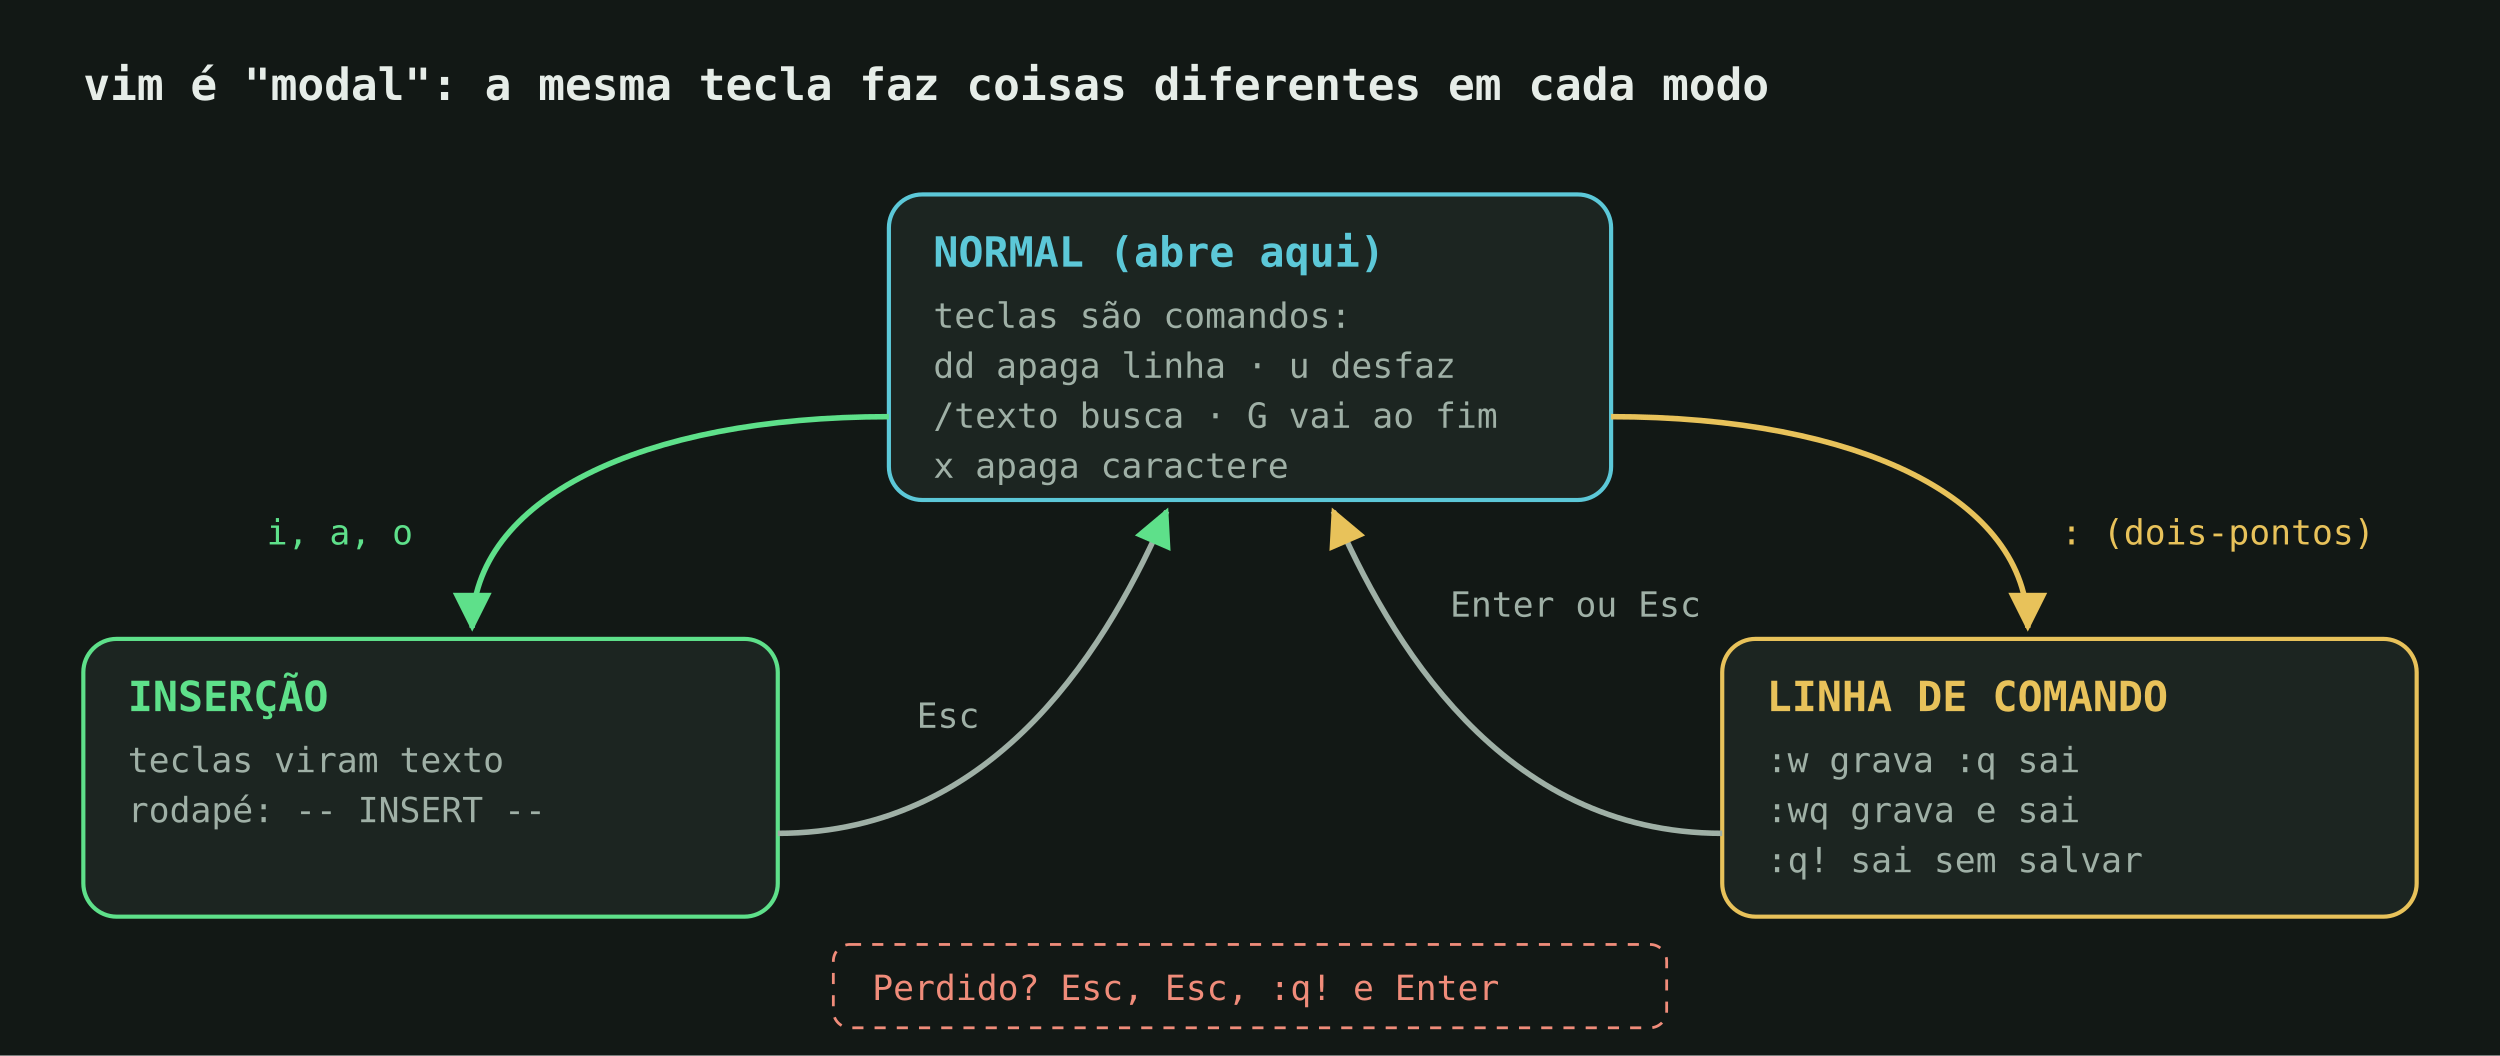
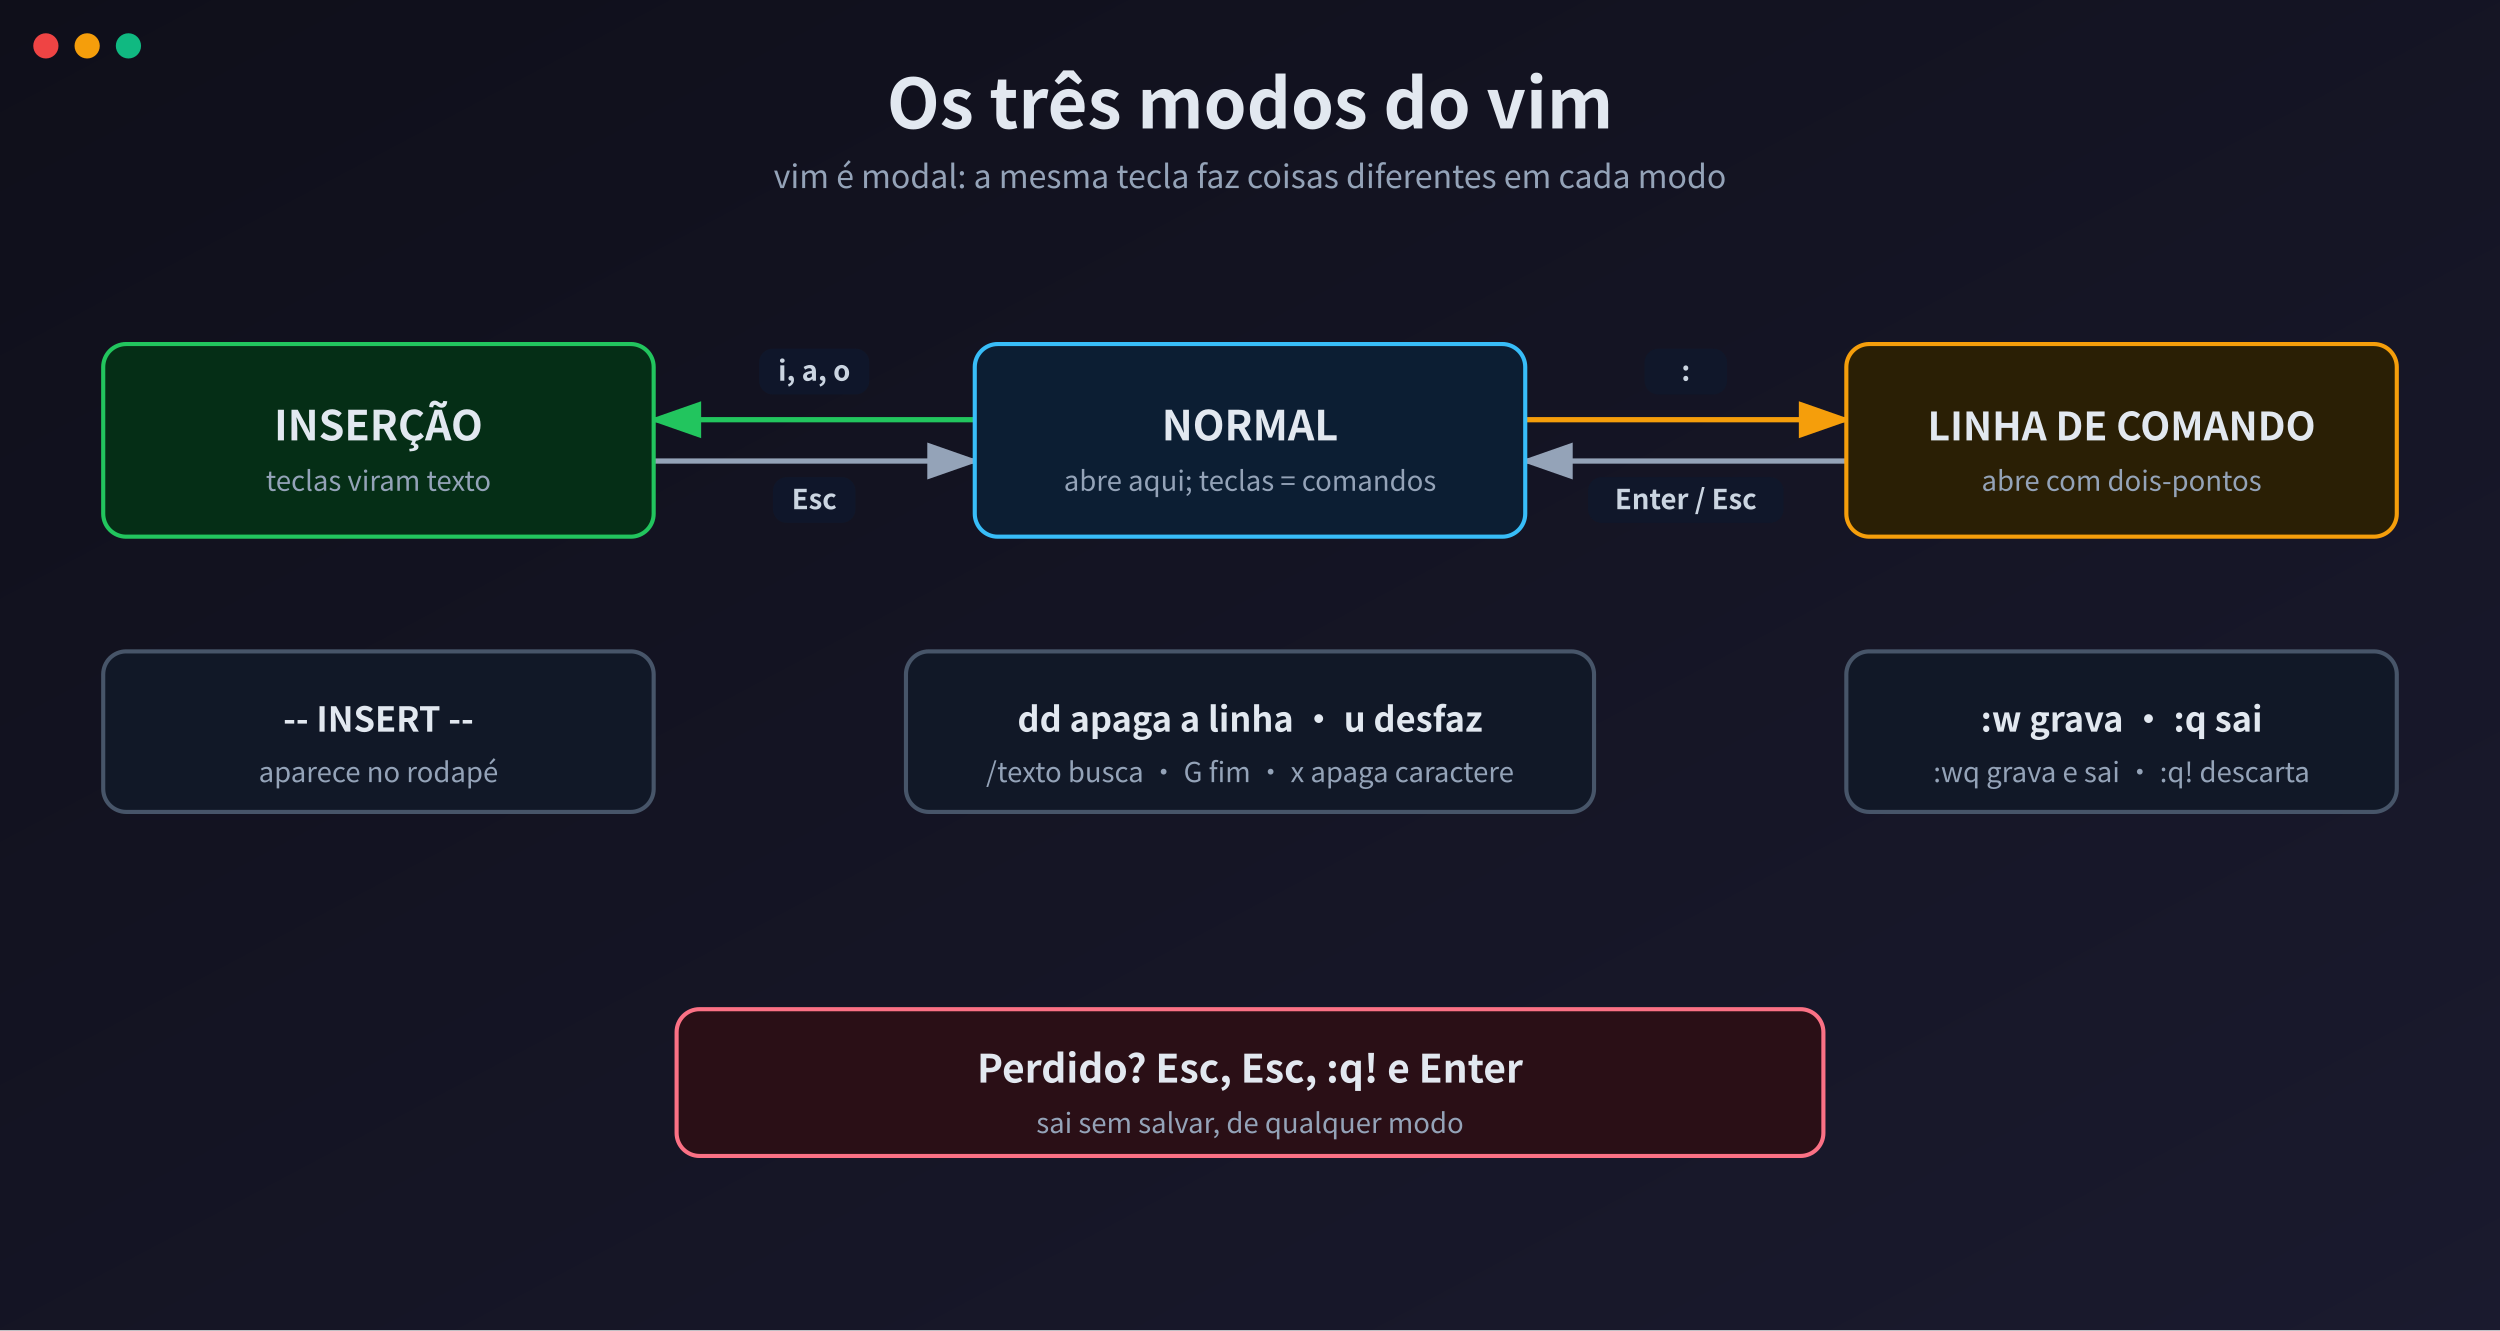
- <svg xmlns="http://www.w3.org/2000/svg" viewBox="0 0 900 380" role="img" aria-labelledby="t d">
-   <style>
-     text { font-family: ui-monospace, "DejaVu Sans Mono", Menlo, Consolas, monospace; fill: #e6ede8; }
-     .t { font-size: 16px; font-weight: 700; }
-     .m { font-size: 15px; font-weight: 700; }
-     .s { font-size: 12.5px; fill: #9fb0a6; }
-     .box { fill: #1c2521; stroke: #34413b; stroke-width: 1.5; }
-   </style>
+ <svg xmlns="http://www.w3.org/2000/svg" viewBox="0 0 1090 580" width="1090" height="580" data-generator="fireworks-tech-graph" data-schema-version="1" data-text-metrics="heuristic-v1" data-style-id="2" data-visual-theme="Dark Terminal" data-diagram-type="architecture" data-motion-scene="" data-semantic-profile="generic" data-semantic-valid="true" data-quality-profile="showcase" data-max-bends-per-edge="2" data-max-total-bends="8" data-max-route-stretch="1.35" data-max-bridged-crossings="0" data-min-node-gap="40.0" data-min-container-gutter="20.0" data-min-label-clearance="4.0" data-min-segment-length="16.0">
  <defs>
-     <marker id="g" viewBox="0 0 10 10" refX="9" refY="5" markerWidth="7" markerHeight="7" orient="auto">
-       <path d="M0 0 L10 5 L0 10 z" fill="#5ee08a" />
+     <marker id="arrowA" markerWidth="10" markerHeight="7" refX="9" refY="3.5" orient="auto">
+       <polygon points="0 0, 10 3.5, 0 7" fill="#a855f7" />
    </marker>
-     <marker id="y" viewBox="0 0 10 10" refX="9" refY="5" markerWidth="7" markerHeight="7" orient="auto">
-       <path d="M0 0 L10 5 L0 10 z" fill="#e8c25a" />
+     <marker id="arrowB" markerWidth="10" markerHeight="7" refX="9" refY="3.5" orient="auto">
+       <polygon points="0 0, 10 3.5, 0 7" fill="#22c55e" />
    </marker>
+     <marker id="arrowC" markerWidth="10" markerHeight="7" refX="9" refY="3.5" orient="auto">
+       <polygon points="0 0, 10 3.5, 0 7" fill="#38bdf8" />
+     </marker>
+     <marker id="arrowE" markerWidth="10" markerHeight="7" refX="9" refY="3.5" orient="auto">
+       <polygon points="0 0, 10 3.5, 0 7" fill="#fb7185" />
+     </marker>
+     <marker id="arrowF" markerWidth="10" markerHeight="7" refX="9" refY="3.5" orient="auto">
+       <polygon points="0 0, 10 3.5, 0 7" fill="#f59e0b" />
+     </marker>
+     <marker id="arrowG" markerWidth="10" markerHeight="7" refX="9" refY="3.5" orient="auto">
+       <polygon points="0 0, 10 3.5, 0 7" fill="#f97316" />
+     </marker>
+     <marker id="arrowH" markerWidth="10" markerHeight="7" refX="9" refY="3.5" orient="auto">
+       <polygon points="0 0, 10 3.5, 0 7" fill="#94a3b8" />
+     </marker>
+     <linearGradient id="terminalGradient" x1="0%" y1="0%" x2="100%" y2="100%">
+       <stop offset="0%" stop-color="#0f0f1a" />
+       <stop offset="100%" stop-color="#1a1a2e" />
+     </linearGradient>
+     <filter id="glowBlue" x="-30%" y="-30%" width="160%" height="160%">
+       <feDropShadow dx="0" dy="0" stdDeviation="5" flood-color="#3b82f6" flood-opacity="0.65" />
+     </filter>
+     <filter id="glowPurple" x="-30%" y="-30%" width="160%" height="160%">
+       <feDropShadow dx="0" dy="0" stdDeviation="5" flood-color="#a855f7" flood-opacity="0.72" />
+     </filter>
+     <filter id="glowGreen" x="-30%" y="-30%" width="160%" height="160%">
+       <feDropShadow dx="0" dy="0" stdDeviation="5" flood-color="#22c55e" flood-opacity="0.62" />
+     </filter>
+     <filter id="glowOrange" x="-30%" y="-30%" width="160%" height="160%">
+       <feDropShadow dx="0" dy="0" stdDeviation="5" flood-color="#f97316" flood-opacity="0.62" />
+     </filter>
+     <style>
+     text { font-family: 'SF Mono', 'Fira Code', Menlo, 'Noto Sans CJK SC', 'Microsoft YaHei', 'SimHei', monospace; }
+     .title { font-size: 30px; font-weight: 700; fill: #e2e8f0; }
+     .subtitle { font-size: 14px; font-weight: 500; fill: #94a3b8; }
+     .section { font-size: 13px; font-weight: 700; fill: #38bdf8; letter-spacing: 1.4px; }
+     .section-sub { font-size: 12px; font-weight: 500; fill: #94a3b8; }
+     .node-title { font-weight: 700; fill: #e2e8f0; }
+     .node-sub { font-weight: 500; fill: #94a3b8; }
+     .node-type { font-size: 12px; font-weight: 700; fill: #94a3b8; letter-spacing: 0.08em; }
+     .arrow-label { font-size: 12px; font-weight: 600; fill: #cbd5e1; }
+     .legend { font-size: 12px; font-weight: 500; fill: #94a3b8; }
+     .footnote { font-size: 12px; font-weight: 500; fill: #94a3b8; }
+     .metric-label { font-size: 8.5px; font-weight: 700; fill: #94a3b8; text-transform: uppercase; }
+     .metric-value { font-size: 9.5px; font-weight: 700; fill: #e2e8f0; }
+     </style>
  </defs>
-   <rect width="900" height="380" fill="#121815" />
-   <text class="t" x="30" y="36">vim é "modal": a mesma tecla faz coisas diferentes em cada modo</text>
-   <rect class="box" x="320" y="70" width="260" height="110" rx="12" style="stroke:#5cc8d8" />
-   <text class="m" x="336" y="96" style="fill:#5cc8d8">NORMAL (abre aqui)</text>
-   <text class="s" x="336" y="118">teclas são comandos:</text>
-   <text class="s" x="336" y="136">dd apaga linha · u desfaz</text>
-   <text class="s" x="336" y="154">/texto busca · G vai ao fim</text>
-   <text class="s" x="336" y="172">x apaga caractere</text>
-   <rect class="box" x="30" y="230" width="250" height="100" rx="12" style="stroke:#5ee08a" />
-   <text class="m" x="46" y="256" style="fill:#5ee08a">INSERÇÃO</text>
-   <text class="s" x="46" y="278">teclas viram texto</text>
-   <text class="s" x="46" y="296">rodapé: -- INSERT --</text>
-   <rect class="box" x="620" y="230" width="250" height="100" rx="12" style="stroke:#e8c25a" />
-   <text class="m" x="636" y="256" style="fill:#e8c25a">LINHA DE COMANDO</text>
-   <text class="s" x="636" y="278">:w grava   :q sai</text>
-   <text class="s" x="636" y="296">:wq grava e sai</text>
-   <text class="s" x="636" y="314">:q! sai sem salvar</text>
-   <path d="M320 150 C230 150 170 180 170 226" fill="none" stroke="#5ee08a" stroke-width="2" marker-end="url(#g)" />
-   <text class="s" x="96" y="196" style="fill:#5ee08a">i, a, o</text>
-   <path d="M280 300 C360 300 400 230 420 184" fill="none" stroke="#9fb0a6" stroke-width="2" marker-end="url(#g)" />
-   <text class="s" x="330" y="262">Esc</text>
-   <path d="M580 150 C670 150 730 180 730 226" fill="none" stroke="#e8c25a" stroke-width="2" marker-end="url(#y)" />
-   <text class="s" x="742" y="196" style="fill:#e8c25a">: (dois-pontos)</text>
-   <path d="M620 300 C540 300 500 230 480 184" fill="none" stroke="#9fb0a6" stroke-width="2" marker-end="url(#y)" />
-   <text class="s" x="522" y="222">Enter ou Esc</text>
-   <rect x="300" y="340" width="300" height="30" rx="6" fill="none" stroke="#f08c7a" stroke-dasharray="4 4" />
-   <text class="s" x="314" y="360" style="fill:#f08c7a">Perdido? Esc, Esc, :q!  e Enter</text>
+   <rect data-graph-role="background" width="1090.0" height="580.0" fill="url(#terminalGradient)" />
+   <circle cx="20.0" cy="20" r="5.5" fill="#ef4444" />
+   <circle cx="38.0" cy="20" r="5.5" fill="#f59e0b" />
+   <circle cx="56.0" cy="20" r="5.5" fill="#10b981" />
+   <text x="545.0" y="56" text-anchor="middle" class="title">Os três modos do vim</text>
+   <text x="545.0" y="82" text-anchor="middle" class="subtitle">vim é modal: a mesma tecla faz coisas diferentes em cada modo</text>
+   <path id="a-ins" data-graph-role="edge" data-edge-id="a-ins" data-source="normal" data-target="ins" data-edge-kind="flow" data-topic-id="" data-flow="write" data-motion-role="" data-motion-stage="" data-motion-order="" data-protocol="" data-via="" data-critical-path-id="" data-critical-hop="" data-critical-hops="" data-critical="false" data-bends="0" data-route-stretch="1.0" data-bridges="" d="M 425,183 L 285,183" fill="none" stroke="#22c55e" stroke-width="2.3" stroke-linecap="round" stroke-linejoin="round" marker-end="url(#arrowB)" />
+   <path id="b-ins" data-graph-role="edge" data-edge-id="b-ins" data-source="ins" data-target="normal" data-edge-kind="flow" data-topic-id="" data-flow="neutral" data-motion-role="" data-motion-stage="" data-motion-order="" data-protocol="" data-via="" data-critical-path-id="" data-critical-hop="" data-critical-hops="" data-critical="false" data-bends="0" data-route-stretch="1.0" data-bridges="" d="M 285,201 L 425,201" fill="none" stroke="#94a3b8" stroke-width="2.3" stroke-linecap="round" stroke-linejoin="round" marker-end="url(#arrowH)" />
+   <path id="a-cmd" data-graph-role="edge" data-edge-id="a-cmd" data-source="normal" data-target="cmd" data-edge-kind="flow" data-topic-id="" data-flow="async" data-motion-role="" data-motion-stage="" data-motion-order="" data-protocol="" data-via="" data-critical-path-id="" data-critical-hop="" data-critical-hops="" data-critical="false" data-bends="0" data-route-stretch="1.0" data-bridges="" d="M 665,183 L 805,183" fill="none" stroke="#f59e0b" stroke-width="2.3" stroke-linecap="round" stroke-linejoin="round" marker-end="url(#arrowF)" />
+   <path id="b-cmd" data-graph-role="edge" data-edge-id="b-cmd" data-source="cmd" data-target="normal" data-edge-kind="flow" data-topic-id="" data-flow="neutral" data-motion-role="" data-motion-stage="" data-motion-order="" data-protocol="" data-via="" data-critical-path-id="" data-critical-hop="" data-critical-hops="" data-critical="false" data-bends="0" data-route-stretch="1.0" data-bridges="" d="M 805,201 L 665,201" fill="none" stroke="#94a3b8" stroke-width="2.3" stroke-linecap="round" stroke-linejoin="round" marker-end="url(#arrowH)" />
+   <g id="node-ins" data-graph-role="node" data-node-id="ins" data-semantic-role="rect" data-motion-role="" data-motion-stage="" data-motion-order="" data-parent="" data-deployment-id="" data-topic-id="" data-span-id="" data-station-order="" data-status="" data-start-ms="" data-duration-ms="" data-parent-span="" data-graph-bounds="45,150,285,234">
+     <rect x="45.0" y="150.0" width="240.0" height="84.0" rx="10.0" fill="#052e16" stroke="#22c55e" stroke-width="1.8" />
+     <text data-text-role="title" data-full-text="INSERÇÃO" data-text-max-width="216.0" x="165.0" y="192.0" text-anchor="middle" class="node-title" font-size="18.0">INSERÇÃO</text>
+     <text data-text-role="subtitle" data-full-text="teclas viram texto" data-text-max-width="216.0" x="165.0" y="214.0" text-anchor="middle" class="node-sub" font-size="12">teclas viram texto</text>
+   </g>
+   <g id="node-normal" data-graph-role="node" data-node-id="normal" data-semantic-role="rect" data-motion-role="" data-motion-stage="" data-motion-order="" data-parent="" data-deployment-id="" data-topic-id="" data-span-id="" data-station-order="" data-status="" data-start-ms="" data-duration-ms="" data-parent-span="" data-graph-bounds="425,150,665,234">
+     <rect x="425.0" y="150.0" width="240.0" height="84.0" rx="10.0" fill="#0c1e33" stroke="#38bdf8" stroke-width="1.8" />
+     <text data-text-role="title" data-full-text="NORMAL" data-text-max-width="216.0" x="545.0" y="192.0" text-anchor="middle" class="node-title" font-size="18.0">NORMAL</text>
+     <text data-text-role="subtitle" data-full-text="abre aqui; teclas = comandos" data-text-max-width="216.0" x="545.0" y="214.0" text-anchor="middle" class="node-sub" font-size="12">abre aqui; teclas = comandos</text>
+   </g>
+   <g id="node-cmd" data-graph-role="node" data-node-id="cmd" data-semantic-role="rect" data-motion-role="" data-motion-stage="" data-motion-order="" data-parent="" data-deployment-id="" data-topic-id="" data-span-id="" data-station-order="" data-status="" data-start-ms="" data-duration-ms="" data-parent-span="" data-graph-bounds="805,150,1045,234">
+     <rect x="805.0" y="150.0" width="240.0" height="84.0" rx="10.0" fill="#2a1f05" stroke="#f59e0b" stroke-width="1.8" />
+     <text data-text-role="title" data-full-text="LINHA DE COMANDO" data-text-max-width="216.0" x="925.0" y="192.0" text-anchor="middle" class="node-title" font-size="17.0">LINHA DE COMANDO</text>
+     <text data-text-role="subtitle" data-full-text="abre com dois-pontos" data-text-max-width="216.0" x="925.0" y="214.0" text-anchor="middle" class="node-sub" font-size="12">abre com dois-pontos</text>
+   </g>
+   <g id="node-ins-det" data-graph-role="node" data-node-id="ins-det" data-semantic-role="rect" data-motion-role="" data-motion-stage="" data-motion-order="" data-parent="" data-deployment-id="" data-topic-id="" data-span-id="" data-station-order="" data-status="" data-start-ms="" data-duration-ms="" data-parent-span="" data-graph-bounds="45,284,285,354">
+     <rect x="45.0" y="284.0" width="240.0" height="70.0" rx="10.0" fill="#111827" stroke="#475569" stroke-width="1.8" />
+     <text data-text-role="title" data-full-text="-- INSERT --" data-text-max-width="216.0" x="165.0" y="319.0" text-anchor="middle" class="node-title" font-size="15.0">-- INSERT --</text>
+     <text data-text-role="subtitle" data-full-text="aparece no rodapé" data-text-max-width="216.0" x="165.0" y="341.0" text-anchor="middle" class="node-sub" font-size="12">aparece no rodapé</text>
+   </g>
+   <g id="node-normal-det" data-graph-role="node" data-node-id="normal-det" data-semantic-role="rect" data-motion-role="" data-motion-stage="" data-motion-order="" data-parent="" data-deployment-id="" data-topic-id="" data-span-id="" data-station-order="" data-status="" data-start-ms="" data-duration-ms="" data-parent-span="" data-graph-bounds="395,284,695,354">
+     <rect x="395.0" y="284.0" width="300.0" height="70.0" rx="10.0" fill="#111827" stroke="#475569" stroke-width="1.8" />
+     <text data-text-role="title" data-full-text="dd apaga a linha · u desfaz" data-text-max-width="276.0" x="545.0" y="319.0" text-anchor="middle" class="node-title" font-size="15.0">dd apaga a linha · u desfaz</text>
+     <text data-text-role="subtitle" data-full-text="/texto busca · G fim · x apaga caractere" data-text-max-width="276.0" x="545.0" y="341.0" text-anchor="middle" class="node-sub" font-size="12">/texto busca · G fim · x apaga caractere</text>
+   </g>
+   <g id="node-cmd-det" data-graph-role="node" data-node-id="cmd-det" data-semantic-role="rect" data-motion-role="" data-motion-stage="" data-motion-order="" data-parent="" data-deployment-id="" data-topic-id="" data-span-id="" data-station-order="" data-status="" data-start-ms="" data-duration-ms="" data-parent-span="" data-graph-bounds="805,284,1045,354">
+     <rect x="805.0" y="284.0" width="240.0" height="70.0" rx="10.0" fill="#111827" stroke="#475569" stroke-width="1.8" />
+     <text data-text-role="title" data-full-text=":w grava · :q sai" data-text-max-width="216.0" x="925.0" y="319.0" text-anchor="middle" class="node-title" font-size="15.0">:w grava · :q sai</text>
+     <text data-text-role="subtitle" data-full-text=":wq grava e sai · :q! descarta" data-text-max-width="216.0" x="925.0" y="341.0" text-anchor="middle" class="node-sub" font-size="12">:wq grava e sai · :q! descarta</text>
+   </g>
+   <g id="node-perdido" data-graph-role="node" data-node-id="perdido" data-semantic-role="rect" data-motion-role="" data-motion-stage="" data-motion-order="" data-parent="" data-deployment-id="" data-topic-id="" data-span-id="" data-station-order="" data-status="" data-start-ms="" data-duration-ms="" data-parent-span="" data-graph-bounds="295,440,795,504">
+     <rect x="295.0" y="440.0" width="500.0" height="64.0" rx="10.0" fill="#2a0f16" stroke="#fb7185" stroke-width="1.8" />
+     <text data-text-role="title" data-full-text="Perdido?  Esc, Esc, :q!  e Enter" data-text-max-width="476.0" x="545.0" y="472.0" text-anchor="middle" class="node-title" font-size="17.0">Perdido? Esc, Esc, :q! e Enter</text>
+     <text data-text-role="subtitle" data-full-text="sai sem salvar, de qualquer modo" data-text-max-width="476.0" x="545.0" y="494.0" text-anchor="middle" class="node-sub" font-size="12">sai sem salvar, de qualquer modo</text>
+   </g>
+   <g id="a-ins-label" data-graph-role="label" data-owner="a-ins" data-graph-bounds="330.96,152,379.04,172">
+     <rect x="330.96" y="152.0" width="48.08" height="20" rx="6" fill="#0f172a" opacity="0.92" />
+     <text x="355.0" y="166.0" text-anchor="middle" class="arrow-label">i, a, o</text>
+   </g>
+   <g id="b-ins-label" data-graph-role="label" data-owner="b-ins" data-graph-bounds="337,208,373,228">
+     <rect x="337.0" y="208.0" width="36.0" height="20" rx="6" fill="#0f172a" opacity="0.92" />
+     <text x="355.0" y="222.0" text-anchor="middle" class="arrow-label">Esc</text>
+   </g>
+   <g id="a-cmd-label" data-graph-role="label" data-owner="a-cmd" data-graph-bounds="717,152,753,172">
+     <rect x="717.0" y="152.0" width="36.0" height="20" rx="6" fill="#0f172a" opacity="0.92" />
+     <text x="735.0" y="166.0" text-anchor="middle" class="arrow-label">:</text>
+   </g>
+   <g id="b-cmd-label" data-graph-role="label" data-owner="b-cmd" data-graph-bounds="692.36,208,777.64,228">
+     <rect x="692.36" y="208.0" width="85.28" height="20" rx="6" fill="#0f172a" opacity="0.92" />
+     <text x="735.0" y="222.0" text-anchor="middle" class="arrow-label">Enter / Esc</text>
+   </g>
</svg>
